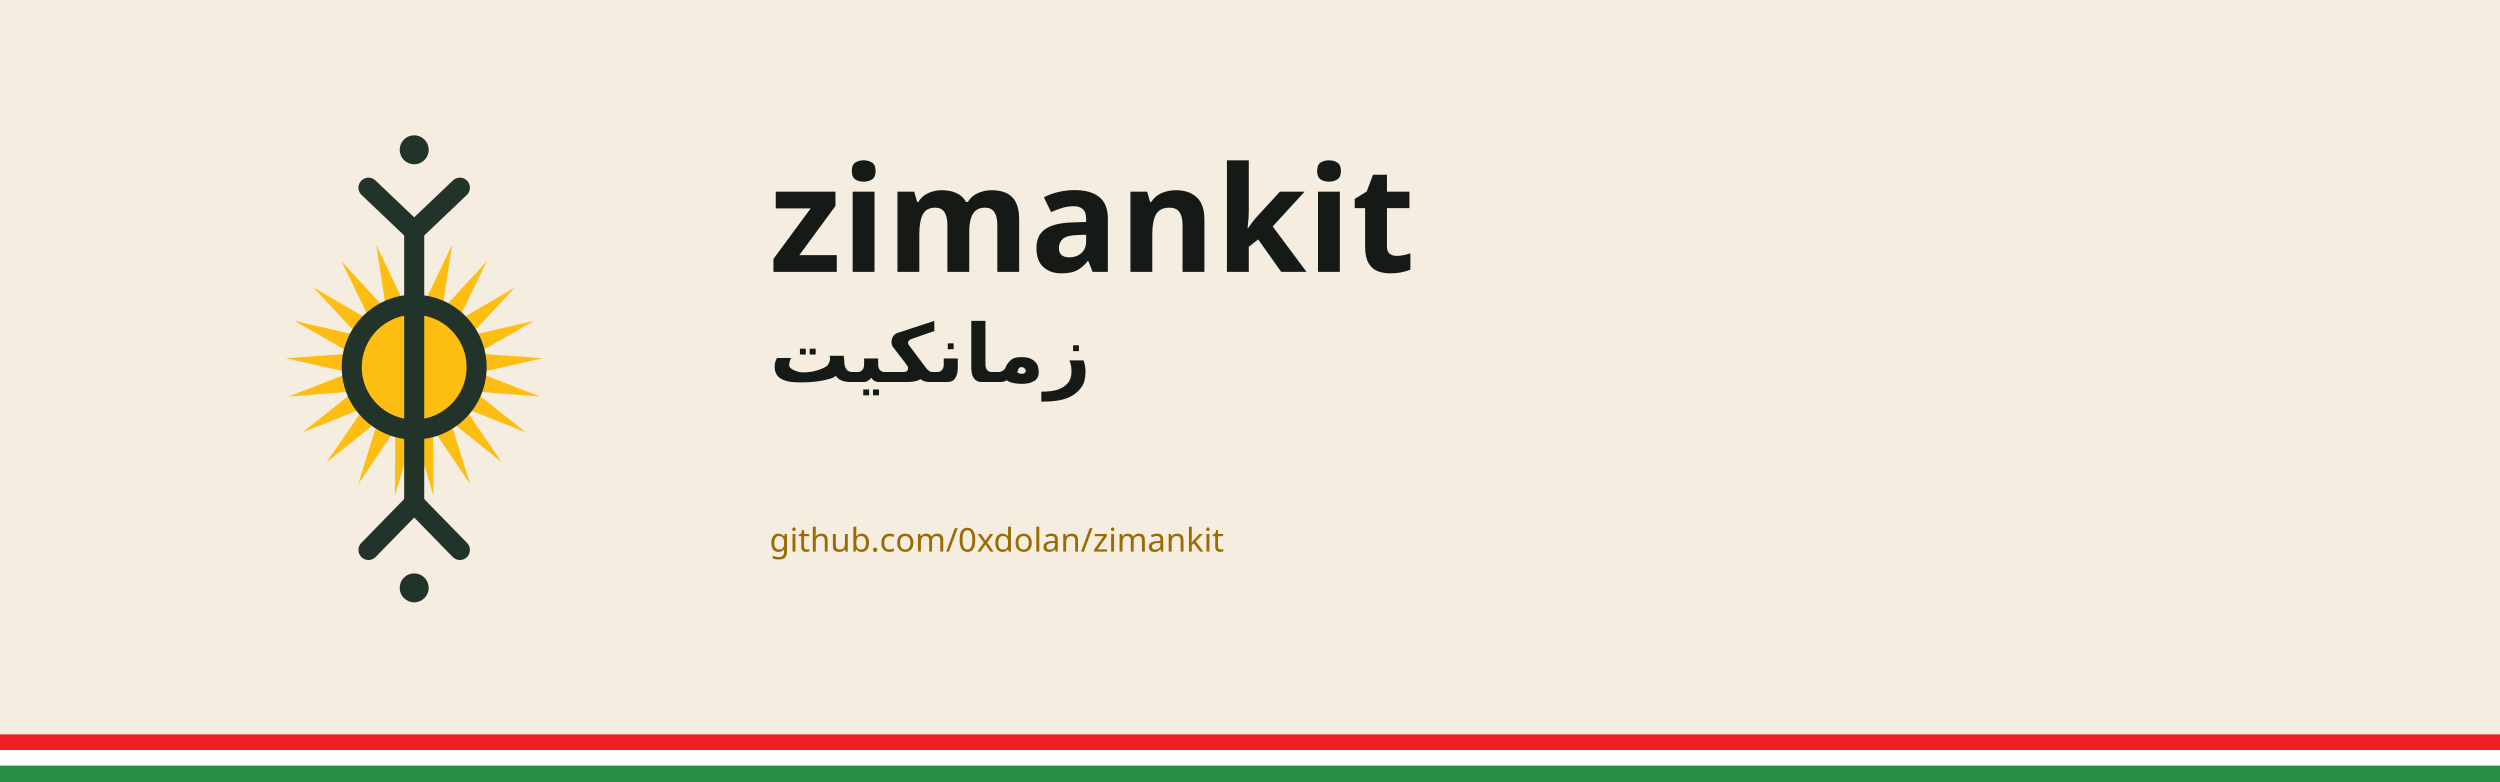
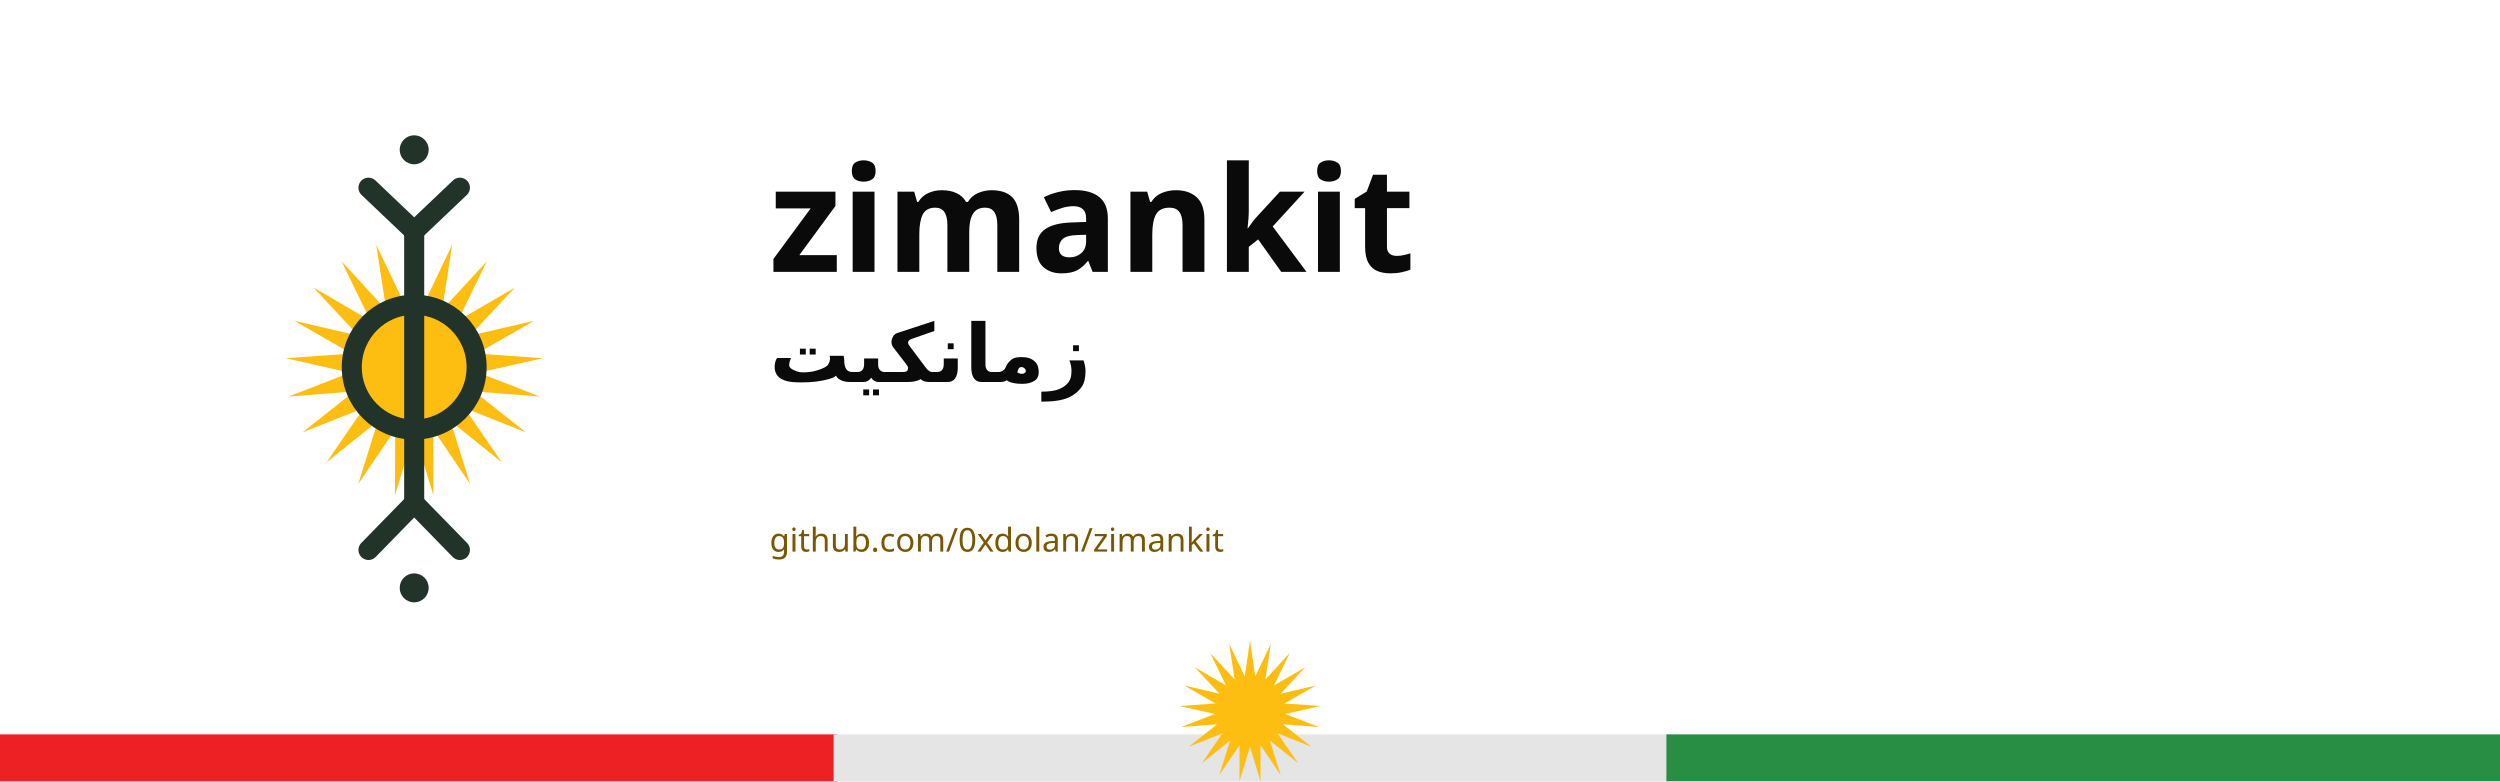
<svg xmlns="http://www.w3.org/2000/svg" width="320" height="100" viewBox="0 0 320 100">
-   <rect width="320" height="100" fill="#F4EDE0" />
+   <rect width="320" height="100" fill="#FFFFFF" />
  <g transform="translate(16.49 10.47) scale(0.07134)">
    <path fill="#FEBD11" transform="translate(-178.00 52.00) scale(1.5333)" d="M450 150l11.24 76.264 33.222-69.563-11.738 76.19 52.249-56.68-33.674 69.344 66.634-38.761-52.616 56.338 75.098-17.399-66.885 38.327 76.89 5.51-75.21 16.909 71.85 27.929-76.852-6.011 60.425 47.867-71.666-28.397 43.632 63.55-60.113-48.259 22.962 73.589-43.217-63.834.25 77.087L450 376.264 427.518 450l.251-77.087-43.217 63.834 22.962-73.589-60.113 48.26 43.632-63.551-71.666 28.397 60.425-47.867-76.852 6.011 71.85-27.93-75.21-16.908 76.89-5.51-66.885-38.327 75.098 17.399-52.616-56.338 66.634 38.76-33.674-69.343 52.249 56.68-11.738-76.19 33.221 69.563z" />
    <g fill="none" stroke="#22332A" stroke-width="36" stroke-linecap="round" stroke-linejoin="round">
      <path d="M430 190 L512 268 L594 190" />
      <path d="M512 268 V756" />
      <path d="M430 840 L512 756 L594 840" />
      <circle cx="512" cy="512" r="112" />
    </g>
    <g fill="#22332A">
      <circle cx="512" cy="122" r="26" />
      <circle cx="512" cy="908" r="26" />
    </g>
  </g>
-   <text x="98.5" y="34.8" font-family="IBM Plex Sans" font-weight="600" font-size="18.8" fill="#151A17" text-anchor="start">zimankit</text>
-   <text x="98.5" y="48.9" font-family="IBM Plex Sans Arabic" font-weight="600" font-size="10.3" fill="#151A17" text-anchor="start">زمانکیت</text>
-   <text x="98.5" y="70.6" font-family="IBM Plex Sans" font-weight="500" font-size="4.2" fill="#9A6B00" text-anchor="start">github.com/0xdolan/zimankit</text>
-   <rect y="94.0" width="320" height="2.5" fill="#ED2024" />
-   <rect y="96.0" width="320" height="2.5" fill="#FFFFFF" />
-   <rect y="98.0" width="320" height="2.5" fill="#278E43" />
+   <text x="98.5" y="34.8" font-family="Manrope" font-weight="600" font-size="18.8" fill="#0A0A0A" text-anchor="start">zimankit</text>
+   <text x="98.5" y="48.9" font-family="Sahel" font-weight="600" font-size="10.3" fill="#0A0A0A" text-anchor="start">زمانکیت</text>
+   <text x="98.5" y="70.6" font-family="Manrope" font-weight="500" font-size="4.2" fill="#7A5600" text-anchor="start">github.com/0xdolan/zimankit</text>
+   <rect x="0.0" y="94.0" width="107.2" height="6.0" fill="#ED2024" />
+   <rect x="106.7" y="94.0" width="107.2" height="6.0" fill="#E5E5E5" />
+   <rect x="213.3" y="94.0" width="107.2" height="6.0" fill="#278E43" />
+   <path fill="#FEBD11" transform="translate(133.00 73.00) scale(0.06)" d="M450 150l11.24 76.264 33.222-69.563-11.738 76.19 52.249-56.68-33.674 69.344 66.634-38.761-52.616 56.338 75.098-17.399-66.885 38.327 76.89 5.51-75.21 16.909 71.85 27.929-76.852-6.011 60.425 47.867-71.666-28.397 43.632 63.55-60.113-48.259 22.962 73.589-43.217-63.834.25 77.087L450 376.264 427.518 450l.251-77.087-43.217 63.834 22.962-73.589-60.113 48.26 43.632-63.551-71.666 28.397 60.425-47.867-76.852 6.011 71.85-27.93-75.21-16.908 76.89-5.51-66.885-38.327 75.098 17.399-52.616-56.338 66.634 38.76-33.674-69.343 52.249 56.68-11.738-76.19 33.221 69.563z" />
</svg>
